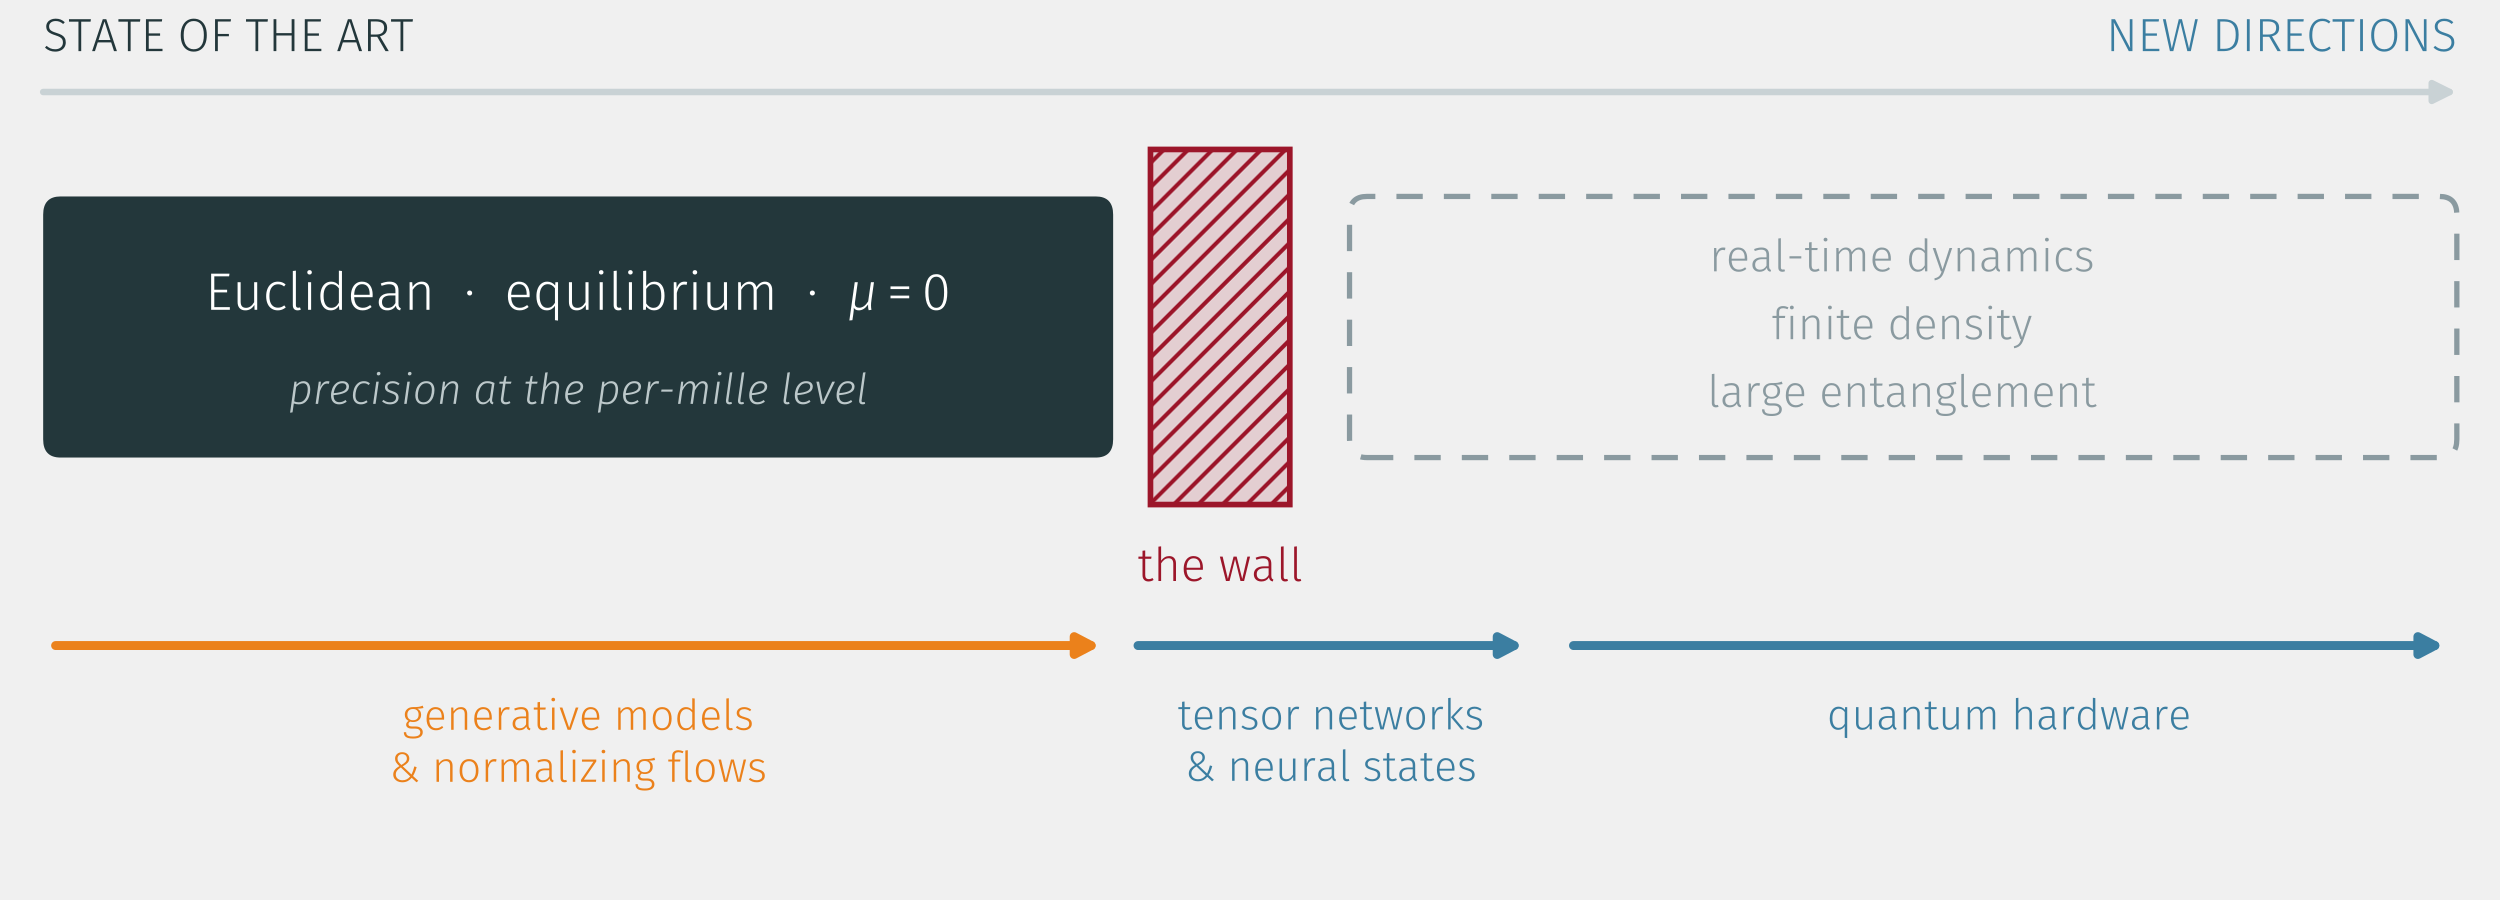
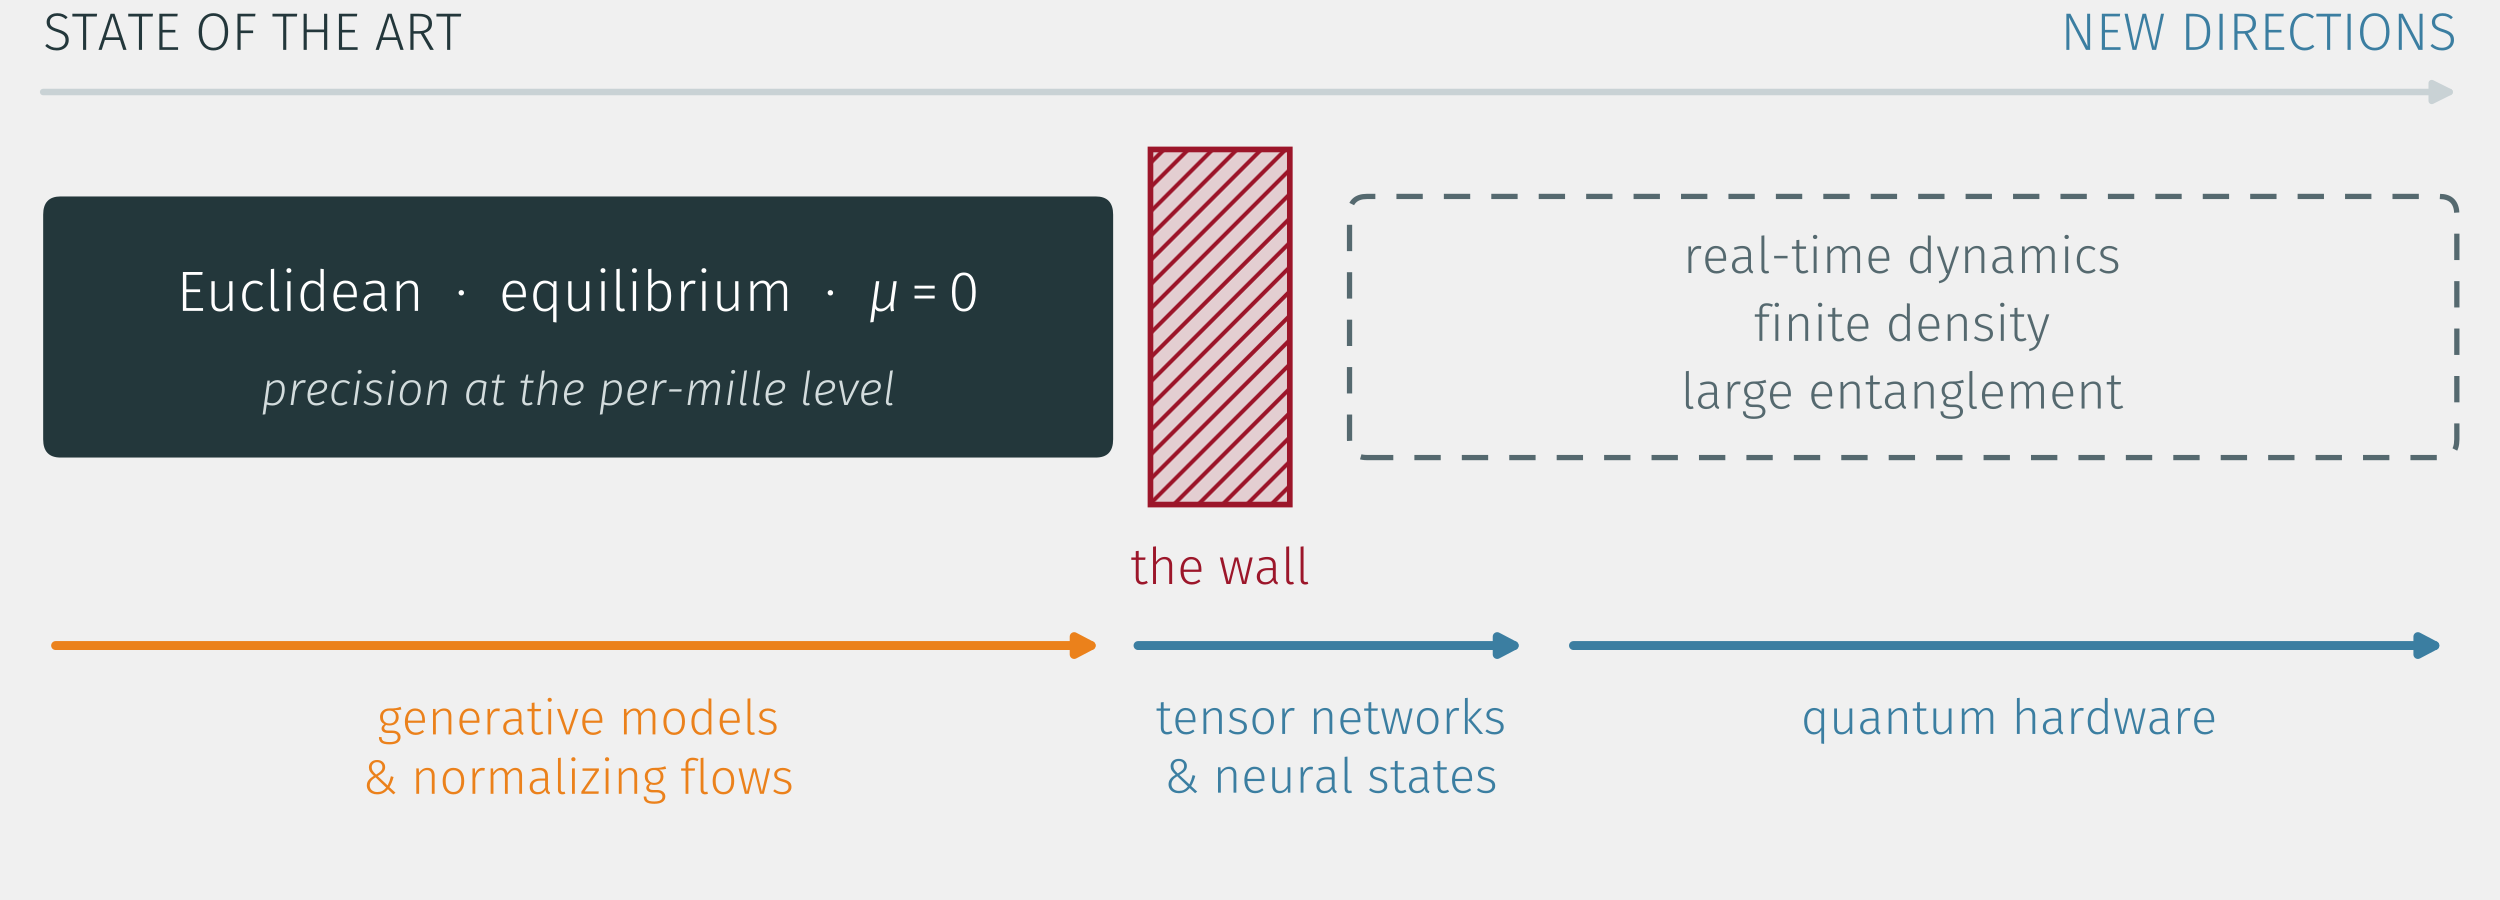
<svg xmlns="http://www.w3.org/2000/svg" xmlns:xlink="http://www.w3.org/1999/xlink" width="616.68pt" height="221.868pt" viewBox="0 0 616.68 221.868" version="1.1">
  <defs>
    <style type="text/css">*{stroke-linejoin: round; stroke-linecap: butt}</style>
  </defs>
  <g id="figure_1">
    <g id="patch_1">
      <path d="M 0 221.868  L 616.68 221.868  L 616.68 0  L 0 0  L 0 221.868  z " style="fill: none" />
    </g>
    <g id="axes_1">
      <g id="patch_2">
        <path d="M 10.647 22.695  Q 308.34 22.695 604.244 22.695  " style="fill: none; stroke: #c9d2d5; stroke-width: 1.6; stroke-linecap: round" />
        <path d="M 599.844 20.495  L 604.244 22.695  L 599.844 24.895  z " style="fill: #c9d2d5; stroke: #c9d2d5; stroke-width: 1.6; stroke-linecap: round" />
      </g>
      <g id="patch_3">
-         <path d="M 14.944 112.866  L 270.284 112.866  Q 274.581 112.866 274.581 108.358  L 274.581 52.967  Q 274.581 48.458 270.284 48.458  L 14.944 48.458  Q 10.647 48.458 10.647 52.967  L 10.647 108.358  Q 10.647 112.866 14.944 112.866  z " clip-path="url(#p7bbd7f2fb3)" style="fill: #23373b" />
+         <path d="M 14.944 112.866  L 270.284 112.866  Q 274.581 112.866 274.581 108.358  L 274.581 52.967  Q 274.581 48.458 270.284 48.458  L 14.944 48.458  Q 10.647 48.458 10.647 52.967  L 10.647 108.358  Q 10.647 112.866 14.944 112.866  z " clip-path="url(#p2e1c313fb4)" style="fill: #23373b" />
      </g>
      <g id="patch_4">
-         <path d="M 283.788 124.46  L 318.161 124.46  L 318.161 36.865  L 283.788 36.865  z " clip-path="url(#p7bbd7f2fb3)" style="fill: url(#h1dda64ca1b); stroke: #9c162a; stroke-width: 1.4; stroke-linejoin: miter" />
+         <path d="M 283.788 124.46  L 318.161 124.46  L 318.161 36.865  L 283.788 36.865  z " clip-path="url(#p2e1c313fb4)" style="fill: url(#h4663fb0bd7); stroke: #9c162a; stroke-width: 1.4; stroke-linejoin: miter" />
      </g>
      <g id="patch_5">
-         <path d="M 337.189 112.866  L 601.736 112.866  Q 606.033 112.866 606.033 108.358  L 606.033 52.967  Q 606.033 48.458 601.736 48.458  L 337.189 48.458  Q 332.892 48.458 332.892 52.967  L 332.892 108.358  Q 332.892 112.866 337.189 112.866  L 337.189 112.866  z " clip-path="url(#p7bbd7f2fb3)" style="fill: none; stroke-dasharray: 6.5,5.2; stroke-dashoffset: 0; stroke: #8a9aa0; stroke-width: 1.3; stroke-linejoin: miter" />
+         <path d="M 337.189 112.866  L 601.736 112.866  Q 606.033 112.866 606.033 108.358  L 606.033 52.967  Q 606.033 48.458 601.736 48.458  L 337.189 48.458  Q 332.892 48.458 332.892 52.967  L 332.892 108.358  Q 332.892 112.866 337.189 112.866  L 337.189 112.866  z " clip-path="url(#p2e1c313fb4)" style="fill: none; stroke-dasharray: 6.5,5.2; stroke-dashoffset: 0; stroke: #55696f; stroke-width: 1.3; stroke-linejoin: miter" />
      </g>
      <g id="text_1">
-         <g style="fill: #23373b" transform="translate(10.647 12.60823) scale(0.115 -0.115)">
+         <g style="fill: #23373b" transform="translate(10.647 12.30073) scale(0.13 -0.13)">
          <defs>
            <path id="FiraSans-Light-53" d="M 1709 4454  Q 2112 4454 2403 4336  Q 2694 4218 2970 3968  L 2746 3725  Q 2496 3936 2259 4032  Q 2022 4128 1722 4128  Q 1312 4128 1062 3926  Q 813 3725 813 3386  Q 813 3155 905 3004  Q 998 2854 1216 2736  Q 1434 2618 1837 2496  Q 2272 2362 2541 2208  Q 2810 2054 2957 1811  Q 3104 1568 3104 1197  Q 3104 826 2925 538  Q 2746 250 2416 90  Q 2086 -70 1651 -70  Q 832 -70 250 480  L 467 723  Q 736 493 1011 374  Q 1286 256 1645 256  Q 2118 256 2416 505  Q 2714 755 2714 1184  Q 2714 1453 2614 1625  Q 2515 1798 2294 1923  Q 2074 2048 1670 2176  Q 998 2381 710 2649  Q 422 2918 422 3379  Q 422 3686 585 3932  Q 749 4179 1040 4316  Q 1331 4454 1709 4454  z " transform="scale(0.015625)" />
            <path id="FiraSans-Light-54" d="M 3104 4384  L 3059 4045  L 1773 4045  L 1773 0  L 1395 0  L 1395 4045  L 96 4045  L 96 4384  L 3104 4384  z " transform="scale(0.015625)" />
            <path id="FiraSans-Light-41" d="M 3104 0  L 2720 1197  L 877 1197  L 493 0  L 102 0  L 1568 4384  L 2048 4384  L 3507 0  L 3104 0  z M 986 1523  L 2618 1523  L 1805 4070  L 986 1523  z " transform="scale(0.015625)" />
            <path id="FiraSans-Light-45" d="M 2938 4384  L 2893 4064  L 1094 4064  L 1094 2432  L 2650 2432  L 2650 2112  L 1094 2112  L 1094 320  L 2982 320  L 2982 0  L 710 0  L 710 4384  L 2938 4384  z " transform="scale(0.015625)" />
            <path id="FiraSans-Light-20" transform="scale(0.015625)" />
            <path id="FiraSans-Light-4f" d="M 2208 4454  Q 2746 4454 3149 4195  Q 3552 3936 3776 3424  Q 4000 2912 4000 2189  Q 4000 1478 3779 969  Q 3558 461 3155 195  Q 2752 -70 2208 -70  Q 1677 -70 1273 192  Q 870 454 646 960  Q 422 1466 422 2182  Q 422 2893 646 3405  Q 870 3917 1276 4185  Q 1683 4454 2208 4454  z M 2208 4128  Q 1568 4128 1197 3638  Q 826 3149 826 2182  Q 826 1229 1200 742  Q 1574 256 2208 256  Q 2867 256 3232 739  Q 3597 1222 3597 2189  Q 3597 3162 3229 3645  Q 2861 4128 2208 4128  z " transform="scale(0.015625)" />
            <path id="FiraSans-Light-46" d="M 710 0  L 710 4384  L 2899 4384  L 2854 4064  L 1094 4064  L 1094 2355  L 2611 2355  L 2611 2035  L 1094 2035  L 1094 0  L 710 0  z " transform="scale(0.015625)" />
            <path id="FiraSans-Light-48" d="M 3194 0  L 3194 2144  L 1094 2144  L 1094 0  L 710 0  L 710 4384  L 1094 4384  L 1094 2470  L 3194 2470  L 3194 4384  L 3578 4384  L 3578 0  L 3194 0  z " transform="scale(0.015625)" />
            <path id="FiraSans-Light-52" d="M 1971 1965  L 1094 1965  L 1094 0  L 710 0  L 710 4384  L 1773 4384  Q 3334 4384 3334 3194  Q 3334 2720 3084 2438  Q 2835 2157 2355 2035  L 3558 0  L 3104 0  L 1971 1965  z M 1824 2278  Q 2925 2278 2925 3194  Q 2925 3642 2649 3856  Q 2374 4070 1760 4070  L 1094 4070  L 1094 2278  L 1824 2278  z " transform="scale(0.015625)" />
          </defs>
          <use xlink:href="#FiraSans-Light-53" />
          <use xlink:href="#FiraSans-Light-54" transform="translate(53.89999 0)" />
          <use xlink:href="#FiraSans-Light-41" transform="translate(103.4 0)" />
          <use xlink:href="#FiraSans-Light-54" transform="translate(159.9 0)" />
          <use xlink:href="#FiraSans-Light-45" transform="translate(209.3999 0)" />
          <use xlink:href="#FiraSans-Light-20" transform="translate(260.5999 0)" />
          <use xlink:href="#FiraSans-Light-4f" transform="translate(288.4999 0)" />
          <use xlink:href="#FiraSans-Light-46" transform="translate(357.5999 0)" />
          <use xlink:href="#FiraSans-Light-20" transform="translate(405.6999 0)" />
          <use xlink:href="#FiraSans-Light-54" transform="translate(433.5999 0)" />
          <use xlink:href="#FiraSans-Light-48" transform="translate(483.0999 0)" />
          <use xlink:href="#FiraSans-Light-45" transform="translate(550.0999 0)" />
          <use xlink:href="#FiraSans-Light-20" transform="translate(601.2999 0)" />
          <use xlink:href="#FiraSans-Light-41" transform="translate(629.1999 0)" />
          <use xlink:href="#FiraSans-Light-52" transform="translate(685.6999 0)" />
          <use xlink:href="#FiraSans-Light-54" transform="translate(744.6998 0)" />
        </g>
      </g>
      <g id="text_2">
-         <g style="fill: #3b7ea1" transform="translate(519.5512 12.60823) scale(0.115 -0.115)">
+         <g style="fill: #3b7ea1" transform="translate(508.271 12.30073) scale(0.13 -0.13)">
          <defs>
            <path id="FiraSans-Light-4e" d="M 3597 0  L 3091 0  L 1024 3962  Q 1075 3162 1075 2451  L 1075 0  L 710 0  L 710 4384  L 1203 4384  L 3283 422  Q 3232 1165 3232 1722  L 3232 4384  L 3597 4384  L 3597 0  z " transform="scale(0.015625)" />
            <path id="FiraSans-Light-57" d="M 4986 4384  L 4026 0  L 3546 0  L 2586 3955  L 1626 0  L 1158 0  L 192 4384  L 582 4384  L 1414 358  L 2374 4384  L 2803 4384  L 3782 358  L 4621 4384  L 4986 4384  z " transform="scale(0.015625)" />
            <path id="FiraSans-Light-44" d="M 1581 4384  Q 2490 4384 3056 3923  Q 3622 3462 3622 2227  Q 3622 992 3049 496  Q 2477 0 1651 0  L 710 0  L 710 4384  L 1581 4384  z M 1094 4064  L 1094 320  L 1677 320  Q 3219 320 3219 2227  Q 3219 2982 2995 3385  Q 2771 3789 2428 3926  Q 2086 4064 1632 4064  L 1094 4064  z " transform="scale(0.015625)" />
            <path id="FiraSans-Light-49" d="M 1094 4384  L 1094 0  L 710 0  L 710 4384  L 1094 4384  z " transform="scale(0.015625)" />
            <path id="FiraSans-Light-43" d="M 2195 4454  Q 2560 4454 2813 4355  Q 3066 4256 3322 4051  L 3117 3795  Q 2893 3974 2688 4051  Q 2483 4128 2221 4128  Q 1600 4128 1213 3654  Q 826 3181 826 2195  Q 826 1555 1005 1120  Q 1184 685 1494 477  Q 1805 269 2202 269  Q 2515 269 2732 361  Q 2950 454 3174 634  L 3373 384  Q 2893 -70 2189 -70  Q 1677 -70 1277 192  Q 877 454 649 963  Q 422 1472 422 2195  Q 422 2918 659 3427  Q 896 3936 1296 4195  Q 1696 4454 2195 4454  z " transform="scale(0.015625)" />
          </defs>
          <use xlink:href="#FiraSans-Light-4e" />
          <use xlink:href="#FiraSans-Light-45" transform="translate(67.29999 0)" />
          <use xlink:href="#FiraSans-Light-57" transform="translate(118.5 0)" />
          <use xlink:href="#FiraSans-Light-20" transform="translate(199.5 0)" />
          <use xlink:href="#FiraSans-Light-44" transform="translate(227.4 0)" />
          <use xlink:href="#FiraSans-Light-49" transform="translate(290.6 0)" />
          <use xlink:href="#FiraSans-Light-52" transform="translate(318.8 0)" />
          <use xlink:href="#FiraSans-Light-45" transform="translate(377.7999 0)" />
          <use xlink:href="#FiraSans-Light-43" transform="translate(428.9999 0)" />
          <use xlink:href="#FiraSans-Light-54" transform="translate(483.9999 0)" />
          <use xlink:href="#FiraSans-Light-49" transform="translate(533.4999 0)" />
          <use xlink:href="#FiraSans-Light-4f" transform="translate(561.6999 0)" />
          <use xlink:href="#FiraSans-Light-4e" transform="translate(630.7999 0)" />
          <use xlink:href="#FiraSans-Light-53" transform="translate(698.0999 0)" />
        </g>
      </g>
      <g id="text_3">
-         <g style="fill: #ffffff" transform="translate(50.639 76.50814) scale(0.13 -0.13)">
+         <g style="fill: #ffffff" transform="translate(43.564 76.78314) scale(0.14 -0.14)">
          <defs>
            <path id="FiraSans-Light-75" d="M 3027 0  L 2707 0  L 2688 595  Q 2291 -70 1594 -70  Q 1139 -70 892 195  Q 646 461 646 954  L 646 3347  L 1018 3347  L 1018 992  Q 1018 602 1181 419  Q 1344 237 1677 237  Q 2259 237 2656 922  L 2656 3347  L 3027 3347  L 3027 0  z " transform="scale(0.015625)" />
            <path id="FiraSans-Light-63" d="M 1824 3418  Q 2112 3418 2336 3338  Q 2560 3258 2771 3078  L 2586 2835  Q 2419 2970 2243 3034  Q 2067 3098 1843 3098  Q 1370 3098 1088 2730  Q 806 2362 806 1658  Q 806 960 1084 608  Q 1363 256 1837 256  Q 2061 256 2243 326  Q 2426 397 2611 538  L 2790 288  Q 2368 -70 1830 -70  Q 1402 -70 1082 134  Q 762 339 586 726  Q 410 1114 410 1651  Q 410 2182 586 2582  Q 762 2982 1082 3200  Q 1402 3418 1824 3418  z " transform="scale(0.015625)" />
            <path id="FiraSans-Light-6c" d="M 1235 -70  Q 960 -70 803 90  Q 646 250 646 563  L 646 4710  L 1018 4755  L 1018 576  Q 1018 250 1286 250  Q 1421 250 1517 294  L 1619 19  Q 1440 -70 1235 -70  z " transform="scale(0.015625)" />
            <path id="FiraSans-Light-69" d="M 1050 3347  L 1050 0  L 678 0  L 678 3347  L 1050 3347  z M 858 4819  Q 986 4819 1062 4742  Q 1139 4666 1139 4550  Q 1139 4435 1062 4358  Q 986 4282 858 4282  Q 736 4282 659 4358  Q 583 4435 583 4550  Q 583 4666 659 4742  Q 736 4819 858 4819  z " transform="scale(0.015625)" />
            <path id="FiraSans-Light-64" d="M 3066 4710  L 3066 0  L 2746 0  L 2701 512  Q 2355 -70 1696 -70  Q 1114 -70 778 394  Q 442 858 442 1658  Q 442 2176 598 2573  Q 755 2970 1052 3194  Q 1350 3418 1754 3418  Q 2323 3418 2694 2963  L 2694 4755  L 3066 4710  z M 1754 237  Q 2074 237 2294 390  Q 2515 544 2694 858  L 2694 2605  Q 2336 3110 1818 3110  Q 1363 3110 1097 2732  Q 832 2355 838 1664  Q 838 973 1081 605  Q 1325 237 1754 237  z " transform="scale(0.015625)" />
            <path id="FiraSans-Light-65" d="M 3053 1798  Q 3053 1658 3040 1530  L 806 1530  Q 838 877 1116 560  Q 1395 243 1850 243  Q 2112 243 2313 323  Q 2515 403 2752 576  L 2925 339  Q 2675 134 2412 32  Q 2150 -70 1830 -70  Q 1165 -70 787 384  Q 410 838 410 1645  Q 410 2176 573 2576  Q 736 2976 1040 3197  Q 1344 3418 1747 3418  Q 2387 3418 2720 2986  Q 3053 2554 3053 1798  z M 2688 1914  Q 2688 2477 2454 2793  Q 2221 3110 1760 3110  Q 1344 3110 1088 2790  Q 832 2470 806 1818  L 2688 1818  L 2688 1914  z " transform="scale(0.015625)" />
            <path id="FiraSans-Light-61" d="M 2758 742  Q 2758 480 2825 365  Q 2893 250 3040 192  L 2957 -70  Q 2726 -26 2601 102  Q 2477 230 2438 493  Q 2093 -70 1395 -70  Q 915 -70 636 202  Q 358 474 358 928  Q 358 1446 726 1728  Q 1094 2010 1747 2010  L 2387 2010  L 2387 2336  Q 2387 2739 2208 2921  Q 2029 3104 1613 3104  Q 1229 3104 704 2912  L 608 3194  Q 1171 3418 1664 3418  Q 2758 3418 2758 2355  L 2758 742  z M 1459 230  Q 2061 230 2387 819  L 2387 1741  L 1805 1741  Q 1293 1741 1024 1542  Q 755 1344 755 947  Q 755 602 940 416  Q 1126 230 1459 230  z " transform="scale(0.015625)" />
            <path id="FiraSans-Light-6e" d="M 2157 3418  Q 2611 3418 2851 3149  Q 3091 2880 3091 2394  L 3091 0  L 2720 0  L 2720 2342  Q 2720 2746 2560 2931  Q 2400 3117 2086 3117  Q 1766 3117 1520 2941  Q 1274 2765 1050 2426  L 1050 0  L 678 0  L 678 3347  L 998 3347  L 1037 2778  Q 1242 3078 1523 3248  Q 1805 3418 2157 3418  z " transform="scale(0.015625)" />
            <path id="FiraSans-Light-b7" d="M 659 2342  Q 794 2342 880 2256  Q 966 2170 966 2042  Q 966 1907 880 1820  Q 794 1734 659 1734  Q 531 1734 441 1824  Q 352 1914 352 2042  Q 352 2170 441 2256  Q 531 2342 659 2342  z " transform="scale(0.015625)" />
            <path id="FiraSans-Light-71" d="M 3066 3347  L 3066 -1312  L 2694 -1261  L 2694 486  Q 2534 230 2284 80  Q 2035 -70 1696 -70  Q 1114 -70 778 394  Q 442 858 442 1658  Q 442 2176 602 2573  Q 762 2970 1059 3194  Q 1357 3418 1760 3418  Q 2336 3418 2720 2944  L 2746 3347  L 3066 3347  z M 1760 237  Q 2080 237 2297 390  Q 2515 544 2694 851  L 2694 2611  Q 2342 3110 1824 3110  Q 1370 3110 1101 2732  Q 832 2355 838 1664  Q 838 973 1081 605  Q 1325 237 1760 237  z " transform="scale(0.015625)" />
            <path id="FiraSans-Light-62" d="M 2054 3418  Q 2637 3418 2957 2970  Q 3277 2522 3277 1690  Q 3277 877 2941 403  Q 2605 -70 2003 -70  Q 1702 -70 1456 64  Q 1210 198 1043 422  L 1005 0  L 678 0  L 678 4710  L 1050 4755  L 1050 2880  Q 1446 3418 2054 3418  z M 1933 237  Q 2387 237 2633 605  Q 2880 973 2880 1690  Q 2880 3110 1978 3110  Q 1677 3110 1459 2960  Q 1242 2810 1050 2534  L 1050 774  Q 1210 525 1434 381  Q 1658 237 1933 237  z " transform="scale(0.015625)" />
            <path id="FiraSans-Light-72" d="M 1978 3418  Q 2176 3418 2310 3379  L 2240 3027  Q 2099 3066 1946 3066  Q 1606 3066 1398 2819  Q 1190 2573 1050 2048  L 1050 0  L 678 0  L 678 3347  L 998 3347  L 1030 2598  Q 1165 3014 1398 3216  Q 1632 3418 1978 3418  z " transform="scale(0.015625)" />
            <path id="FiraSans-Light-6d" d="M 3942 3418  Q 4346 3418 4579 3142  Q 4813 2867 4813 2394  L 4813 0  L 4442 0  L 4442 2342  Q 4442 2739 4291 2928  Q 4141 3117 3872 3117  Q 3590 3117 3366 2937  Q 3142 2758 2931 2426  L 2931 0  L 2560 0  L 2560 2342  Q 2560 2739 2409 2928  Q 2259 3117 1990 3117  Q 1702 3117 1478 2937  Q 1254 2758 1050 2426  L 1050 0  L 678 0  L 678 3347  L 998 3347  L 1030 2778  Q 1222 3078 1484 3248  Q 1747 3418 2061 3418  Q 2381 3418 2598 3242  Q 2816 3066 2893 2752  Q 3091 3066 3356 3242  Q 3622 3418 3942 3418  z " transform="scale(0.015625)" />
            <path id="FiraSans-LightItalic-3bc" d="M 2931 1120  Q 2886 806 2886 531  Q 2886 250 2938 -6  L 2598 -51  Q 2528 211 2528 461  Q 2528 576 2534 640  Q 2029 -70 1408 -70  Q 966 -70 794 256  Q 813 -13 736 -525  L 627 -1261  L 256 -1299  L 909 3347  L 1280 3347  L 941 947  Q 928 819 928 774  Q 928 499 1072 374  Q 1216 250 1459 250  Q 1760 250 2032 445  Q 2304 640 2541 1018  L 2874 3347  L 3245 3347  L 2931 1120  z " transform="scale(0.015625)" />
            <path id="FiraSans-Light-3d" d="M 442 2515  L 442 2842  L 2714 2842  L 2714 2515  L 442 2515  z M 442 1395  L 442 1722  L 2714 1722  L 2714 1395  L 442 1395  z " transform="scale(0.015625)" />
            <path id="FiraSans-Light-30" d="M 1760 4326  Q 2419 4326 2758 3766  Q 3098 3206 3098 2125  Q 3098 1050 2755 490  Q 2413 -70 1760 -70  Q 1101 -70 761 490  Q 422 1050 422 2131  Q 422 3213 761 3769  Q 1101 4326 1760 4326  z M 1760 4019  Q 806 4019 806 2131  Q 806 237 1760 237  Q 2227 237 2467 697  Q 2707 1158 2707 2125  Q 2707 3091 2467 3555  Q 2227 4019 1760 4019  z " transform="scale(0.015625)" />
          </defs>
          <use xlink:href="#FiraSans-Light-45" transform="translate(0 0.703125)" />
          <use xlink:href="#FiraSans-Light-75" transform="translate(51.2 0.703125)" />
          <use xlink:href="#FiraSans-Light-63" transform="translate(109.1 0.703125)" />
          <use xlink:href="#FiraSans-Light-6c" transform="translate(156 0.703125)" />
          <use xlink:href="#FiraSans-Light-69" transform="translate(184.4 0.703125)" />
          <use xlink:href="#FiraSans-Light-64" transform="translate(211.4 0.703125)" />
          <use xlink:href="#FiraSans-Light-65" transform="translate(269.8999 0.703125)" />
          <use xlink:href="#FiraSans-Light-61" transform="translate(323.4999 0.703125)" />
          <use xlink:href="#FiraSans-Light-6e" transform="translate(377.0999 0.703125)" />
          <use xlink:href="#FiraSans-Light-20" transform="translate(435.4999 0.703125)" />
          <use xlink:href="#FiraSans-Light-20" transform="translate(463.3999 0.703125)" />
          <use xlink:href="#FiraSans-Light-b7" transform="translate(491.2999 0.703125)" />
          <use xlink:href="#FiraSans-Light-20" transform="translate(511.9999 0.703125)" />
          <use xlink:href="#FiraSans-Light-20" transform="translate(539.8999 0.703125)" />
          <use xlink:href="#FiraSans-Light-65" transform="translate(567.7999 0.703125)" />
          <use xlink:href="#FiraSans-Light-71" transform="translate(621.3999 0.703125)" />
          <use xlink:href="#FiraSans-Light-75" transform="translate(679.8999 0.703125)" />
          <use xlink:href="#FiraSans-Light-69" transform="translate(737.7999 0.703125)" />
          <use xlink:href="#FiraSans-Light-6c" transform="translate(764.7998 0.703125)" />
          <use xlink:href="#FiraSans-Light-69" transform="translate(793.1998 0.703125)" />
          <use xlink:href="#FiraSans-Light-62" transform="translate(820.1998 0.703125)" />
          <use xlink:href="#FiraSans-Light-72" transform="translate(878.2998 0.703125)" />
          <use xlink:href="#FiraSans-Light-69" transform="translate(915.5998 0.703125)" />
          <use xlink:href="#FiraSans-Light-75" transform="translate(942.5998 0.703125)" />
          <use xlink:href="#FiraSans-Light-6d" transform="translate(1000.5 0.703125)" />
          <use xlink:href="#FiraSans-Light-20" transform="translate(1085.8 0.703125)" />
          <use xlink:href="#FiraSans-Light-20" transform="translate(1113.7 0.703125)" />
          <use xlink:href="#FiraSans-Light-b7" transform="translate(1141.6 0.703125)" />
          <use xlink:href="#FiraSans-Light-20" transform="translate(1162.3 0.703125)" />
          <use xlink:href="#FiraSans-Light-20" transform="translate(1190.2 0.703125)" />
          <use xlink:href="#FiraSans-LightItalic-3bc" transform="translate(1218.1 0.703125)" />
          <use xlink:href="#FiraSans-Light-3d" transform="translate(1293.28 0.703125)" />
          <use xlink:href="#FiraSans-Light-30" transform="translate(1359.56 0.703125)" />
        </g>
      </g>
      <g id="text_4">
-         <g style="fill: #bcc8ca" transform="translate(71.14181 99.63036) scale(0.105 -0.105)">
+         <g style="fill: #d3dcdd" transform="translate(64.33494 99.90333) scale(0.115 -0.115)">
          <defs>
            <path id="FiraSans-LightItalic-70" d="M 909 3347  L 1229 3347  L 1197 2893  Q 1683 3418 2272 3418  Q 2752 3418 3017 3091  Q 3283 2765 3283 2150  Q 3283 1638 3113 1129  Q 2944 621 2557 275  Q 2170 -70 1562 -70  Q 1190 -70 813 64  L 621 -1274  L 250 -1325  L 909 3347  z M 1574 243  Q 2042 243 2342 547  Q 2643 851 2774 1292  Q 2906 1734 2906 2170  Q 2906 2643 2720 2873  Q 2534 3104 2195 3104  Q 1894 3104 1657 2960  Q 1421 2816 1171 2547  L 870 378  Q 1043 307 1203 275  Q 1363 243 1574 243  z " transform="scale(0.015625)" />
            <path id="FiraSans-LightItalic-72" d="M 2208 3418  Q 2394 3418 2528 3373  L 2426 3021  Q 2310 3059 2157 3059  Q 1805 3059 1552 2771  Q 1299 2483 1082 1907  L 806 0  L 435 0  L 909 3347  L 1229 3347  L 1146 2534  Q 1536 3418 2208 3418  z " transform="scale(0.015625)" />
            <path id="FiraSans-LightItalic-65" d="M 3078 2611  Q 3078 1997 2476 1699  Q 1875 1402 768 1318  L 768 1280  Q 768 755 995 505  Q 1222 256 1619 256  Q 1882 256 2102 336  Q 2323 416 2566 589  L 2733 326  Q 2464 128 2185 29  Q 1907 -70 1594 -70  Q 1018 -70 698 282  Q 378 634 378 1274  Q 378 1779 560 2272  Q 742 2765 1129 3091  Q 1517 3418 2086 3418  Q 2554 3418 2816 3190  Q 3078 2963 3078 2611  z M 2086 3110  Q 1510 3110 1187 2668  Q 864 2227 787 1613  Q 1747 1690 2220 1920  Q 2694 2150 2694 2598  Q 2694 2816 2540 2963  Q 2387 3110 2086 3110  z " transform="scale(0.015625)" />
            <path id="FiraSans-LightItalic-63" d="M 2048 3418  Q 2605 3418 2950 3072  L 2739 2835  Q 2592 2970 2425 3037  Q 2259 3104 2042 3104  Q 1594 3104 1309 2816  Q 1024 2528 896 2102  Q 768 1677 768 1261  Q 768 755 989 505  Q 1210 256 1606 256  Q 1837 256 2032 326  Q 2227 397 2432 538  L 2592 275  Q 2138 -70 1587 -70  Q 1024 -70 704 285  Q 384 640 384 1280  Q 384 1766 557 2259  Q 730 2752 1104 3085  Q 1478 3418 2048 3418  z " transform="scale(0.015625)" />
            <path id="FiraSans-LightItalic-69" d="M 1280 3347  L 806 0  L 435 0  L 909 3347  L 1280 3347  z M 1242 4282  Q 1126 4282 1056 4349  Q 986 4416 986 4525  Q 986 4653 1072 4736  Q 1158 4819 1286 4819  Q 1402 4819 1472 4752  Q 1542 4685 1542 4576  Q 1542 4448 1456 4365  Q 1370 4282 1242 4282  z " transform="scale(0.015625)" />
            <path id="FiraSans-LightItalic-73" d="M 1664 3418  Q 2259 3418 2694 3040  L 2496 2816  Q 2304 2963 2105 3033  Q 1907 3104 1664 3104  Q 1306 3104 1088 2953  Q 870 2803 870 2541  Q 870 2323 1033 2185  Q 1197 2048 1606 1926  Q 2099 1773 2320 1549  Q 2541 1325 2541 960  Q 2541 493 2189 211  Q 1837 -70 1242 -70  Q 851 -70 566 51  Q 282 173 58 384  L 269 602  Q 486 422 716 332  Q 947 243 1242 243  Q 1677 243 1917 432  Q 2157 621 2157 928  Q 2157 1197 1993 1344  Q 1830 1491 1389 1632  Q 896 1786 694 1994  Q 493 2202 493 2522  Q 493 2765 633 2969  Q 774 3174 1040 3296  Q 1306 3418 1664 3418  z " transform="scale(0.015625)" />
            <path id="FiraSans-LightItalic-6f" d="M 1594 -70  Q 1018 -70 701 288  Q 384 646 384 1286  Q 384 1766 550 2256  Q 717 2746 1091 3082  Q 1466 3418 2054 3418  Q 2637 3418 2950 3066  Q 3264 2714 3264 2074  Q 3264 1600 3101 1107  Q 2938 614 2560 272  Q 2182 -70 1594 -70  z M 1606 243  Q 2061 243 2345 537  Q 2630 832 2752 1257  Q 2874 1683 2874 2099  Q 2874 2598 2662 2854  Q 2451 3110 2048 3110  Q 1587 3110 1299 2812  Q 1011 2515 889 2086  Q 768 1658 768 1254  Q 768 755 985 499  Q 1203 243 1606 243  z " transform="scale(0.015625)" />
            <path id="FiraSans-LightItalic-6e" d="M 2406 3418  Q 2784 3418 2989 3206  Q 3194 2995 3194 2605  Q 3194 2490 3174 2362  L 2842 0  L 2470 0  L 2803 2349  Q 2816 2426 2816 2560  Q 2816 3104 2330 3104  Q 1683 3104 1088 2003  L 806 0  L 435 0  L 909 3347  L 1229 3347  L 1139 2515  Q 1402 2950 1722 3184  Q 2042 3418 2406 3418  z " transform="scale(0.015625)" />
            <path id="FiraSans-LightItalic-20" transform="scale(0.015625)" />
            <path id="FiraSans-LightItalic-61" d="M 2093 3418  Q 2406 3418 2656 3347  Q 2906 3277 3168 3142  L 2816 730  Q 2803 659 2803 538  Q 2803 403 2851 323  Q 2899 243 3014 192  L 2906 -70  Q 2682 -19 2566 118  Q 2451 256 2458 538  Q 2266 256 2000 93  Q 1734 -70 1427 -70  Q 928 -70 649 278  Q 371 627 371 1229  Q 371 1728 550 2233  Q 730 2739 1117 3078  Q 1504 3418 2093 3418  z M 2106 3117  Q 1651 3117 1347 2822  Q 1043 2528 905 2093  Q 768 1658 768 1229  Q 768 742 953 492  Q 1139 243 1485 243  Q 1786 243 2026 422  Q 2266 602 2483 947  L 2771 2963  Q 2464 3117 2106 3117  z " transform="scale(0.015625)" />
            <path id="FiraSans-LightItalic-74" d="M 922 826  Q 909 710 909 666  Q 909 250 1306 250  Q 1549 250 1850 410  L 1978 134  Q 1632 -70 1261 -70  Q 922 -70 730 112  Q 538 294 538 634  Q 538 698 550 826  L 864 3046  L 301 3046  L 346 3347  L 915 3347  L 1101 4160  L 1395 4192  L 1274 3347  L 2138 3347  L 2048 3046  L 1235 3046  L 922 826  z " transform="scale(0.015625)" />
            <path id="FiraSans-LightItalic-68" d="M 2400 3418  Q 2784 3418 2989 3206  Q 3194 2995 3194 2611  Q 3194 2502 3174 2374  L 2842 0  L 2470 0  L 2803 2349  Q 2816 2426 2816 2566  Q 2816 2848 2697 2976  Q 2579 3104 2336 3104  Q 1683 3104 1088 2003  L 806 0  L 435 0  L 1101 4710  L 1478 4755  L 1165 2534  Q 1402 2957 1718 3187  Q 2035 3418 2400 3418  z " transform="scale(0.015625)" />
            <path id="FiraSans-LightItalic-2d" d="M 448 1843  L 499 2163  L 2182 2163  L 2138 1843  L 448 1843  z " transform="scale(0.015625)" />
            <path id="FiraSans-LightItalic-6d" d="M 4198 3418  Q 4531 3418 4720 3203  Q 4909 2989 4909 2611  Q 4909 2509 4890 2381  L 4550 0  L 4179 0  L 4512 2349  Q 4531 2477 4531 2579  Q 4531 3104 4090 3104  Q 3795 3104 3520 2816  Q 3245 2528 2963 2022  L 2675 0  L 2304 0  L 2637 2349  Q 2656 2477 2656 2579  Q 2656 3104 2214 3104  Q 1914 3104 1642 2813  Q 1370 2522 1088 2003  L 806 0  L 435 0  L 909 3347  L 1229 3347  L 1139 2522  Q 1677 3418 2323 3418  Q 2650 3418 2845 3200  Q 3040 2982 3034 2586  Q 3552 3418 4198 3418  z " transform="scale(0.015625)" />
            <path id="FiraSans-LightItalic-6c" d="M 858 563  Q 851 531 851 474  Q 851 358 902 304  Q 954 250 1069 250  Q 1171 250 1312 301  L 1395 19  Q 1197 -70 1011 -70  Q 762 -70 624 61  Q 486 192 486 448  Q 486 493 499 621  L 1075 4710  L 1446 4762  L 858 563  z " transform="scale(0.015625)" />
            <path id="FiraSans-LightItalic-76" d="M 3136 3347  L 1504 0  L 1050 0  L 333 3347  L 736 3347  L 1318 333  L 2720 3347  L 3136 3347  z " transform="scale(0.015625)" />
          </defs>
          <use xlink:href="#FiraSans-LightItalic-70" />
          <use xlink:href="#FiraSans-LightItalic-72" transform="translate(57.09999 0)" />
          <use xlink:href="#FiraSans-LightItalic-65" transform="translate(94.19998 0)" />
          <use xlink:href="#FiraSans-LightItalic-63" transform="translate(145.5 0)" />
          <use xlink:href="#FiraSans-LightItalic-69" transform="translate(192.2 0)" />
          <use xlink:href="#FiraSans-LightItalic-73" transform="translate(219.1 0)" />
          <use xlink:href="#FiraSans-LightItalic-69" transform="translate(265.2 0)" />
          <use xlink:href="#FiraSans-LightItalic-6f" transform="translate(292.0999 0)" />
          <use xlink:href="#FiraSans-LightItalic-6e" transform="translate(348.9999 0)" />
          <use xlink:href="#FiraSans-LightItalic-20" transform="translate(407.0999 0)" />
          <use xlink:href="#FiraSans-LightItalic-61" transform="translate(434.6999 0)" />
          <use xlink:href="#FiraSans-LightItalic-74" transform="translate(490.6999 0)" />
          <use xlink:href="#FiraSans-LightItalic-20" transform="translate(524.5999 0)" />
          <use xlink:href="#FiraSans-LightItalic-74" transform="translate(552.1999 0)" />
          <use xlink:href="#FiraSans-LightItalic-68" transform="translate(586.0999 0)" />
          <use xlink:href="#FiraSans-LightItalic-65" transform="translate(644.2999 0)" />
          <use xlink:href="#FiraSans-LightItalic-20" transform="translate(695.5999 0)" />
          <use xlink:href="#FiraSans-LightItalic-70" transform="translate(723.1999 0)" />
          <use xlink:href="#FiraSans-LightItalic-65" transform="translate(780.2998 0)" />
          <use xlink:href="#FiraSans-LightItalic-72" transform="translate(831.5998 0)" />
          <use xlink:href="#FiraSans-LightItalic-2d" transform="translate(868.6998 0)" />
          <use xlink:href="#FiraSans-LightItalic-6d" transform="translate(908.4998 0)" />
          <use xlink:href="#FiraSans-LightItalic-69" transform="translate(993.3998 0)" />
          <use xlink:href="#FiraSans-LightItalic-6c" transform="translate(1020.3 0)" />
          <use xlink:href="#FiraSans-LightItalic-6c" transform="translate(1048.5 0)" />
          <use xlink:href="#FiraSans-LightItalic-65" transform="translate(1076.7 0)" />
          <use xlink:href="#FiraSans-LightItalic-20" transform="translate(1128 0)" />
          <use xlink:href="#FiraSans-LightItalic-6c" transform="translate(1155.6 0)" />
          <use xlink:href="#FiraSans-LightItalic-65" transform="translate(1183.8 0)" />
          <use xlink:href="#FiraSans-LightItalic-76" transform="translate(1235.1 0)" />
          <use xlink:href="#FiraSans-LightItalic-65" transform="translate(1281.9 0)" />
          <use xlink:href="#FiraSans-LightItalic-6c" transform="translate(1333.2 0)" />
        </g>
      </g>
      <g id="text_5">
-         <g style="fill: #9c162a" transform="translate(280.6077 143.3092) scale(0.115 -0.115)">
+         <g style="fill: #9c162a" transform="translate(278.8367 144.0522) scale(0.125 -0.125)">
          <defs>
            <path id="FiraSans-Light-74" d="M 2202 141  Q 1882 -70 1498 -70  Q 1114 -70 896 157  Q 678 384 678 813  L 678 3046  L 115 3046  L 115 3347  L 678 3347  L 678 4147  L 1050 4192  L 1050 3347  L 1914 3347  L 1869 3046  L 1050 3046  L 1050 832  Q 1050 538 1171 394  Q 1293 250 1542 250  Q 1798 250 2054 397  L 2202 141  z " transform="scale(0.015625)" />
            <path id="FiraSans-Light-68" d="M 2157 3418  Q 2605 3418 2848 3146  Q 3091 2874 3091 2394  L 3091 0  L 2720 0  L 2720 2342  Q 2720 3117 2086 3117  Q 1766 3117 1520 2941  Q 1274 2765 1050 2426  L 1050 0  L 678 0  L 678 4710  L 1050 4755  L 1050 2790  Q 1498 3418 2157 3418  z " transform="scale(0.015625)" />
            <path id="FiraSans-Light-77" d="M 4307 3347  L 3488 0  L 2989 0  L 2246 3002  L 1491 0  L 998 0  L 160 3347  L 544 3347  L 1261 288  L 2042 3347  L 2464 3347  L 3232 282  L 3942 3347  L 4307 3347  z " transform="scale(0.015625)" />
          </defs>
          <use xlink:href="#FiraSans-Light-74" />
          <use xlink:href="#FiraSans-Light-68" transform="translate(34.09999 0)" />
          <use xlink:href="#FiraSans-Light-65" transform="translate(92.49998 0)" />
          <use xlink:href="#FiraSans-Light-20" transform="translate(146.1 0)" />
          <use xlink:href="#FiraSans-Light-77" transform="translate(174 0)" />
          <use xlink:href="#FiraSans-Light-61" transform="translate(243.8 0)" />
          <use xlink:href="#FiraSans-Light-6c" transform="translate(297.3999 0)" />
          <use xlink:href="#FiraSans-Light-6c" transform="translate(325.7999 0)" />
        </g>
      </g>
      <g id="text_6">
-         <g style="fill: #8a9aa0" transform="translate(421.6476 66.92466) scale(0.11 -0.11)">
+         <g style="fill: #55696f" transform="translate(415.1693 67.33493) scale(0.125 -0.125)">
          <defs>
            <path id="FiraSans-Light-2d" d="M 435 1843  L 435 2163  L 2131 2163  L 2131 1843  L 435 1843  z " transform="scale(0.015625)" />
            <path id="FiraSans-Light-79" d="M 1747 -13  Q 1613 -403 1453 -652  Q 1293 -902 1037 -1065  Q 781 -1229 378 -1306  L 339 -1018  Q 672 -934 861 -812  Q 1050 -691 1162 -508  Q 1274 -326 1389 0  L 1261 0  L 96 3347  L 499 3347  L 1510 275  L 2502 3347  L 2893 3347  L 1747 -13  z " transform="scale(0.015625)" />
            <path id="FiraSans-Light-73" d="M 1498 3418  Q 1811 3418 2067 3325  Q 2323 3232 2566 3046  L 2394 2803  Q 2163 2963 1958 3036  Q 1754 3110 1510 3110  Q 1178 3110 973 2956  Q 768 2803 768 2547  Q 768 2304 944 2169  Q 1120 2035 1581 1914  Q 2150 1766 2403 1542  Q 2656 1318 2656 902  Q 2656 454 2310 192  Q 1965 -70 1446 -70  Q 1062 -70 774 42  Q 486 154 250 358  L 454 595  Q 678 416 912 329  Q 1146 243 1440 243  Q 1811 243 2038 412  Q 2266 582 2266 883  Q 2266 1088 2189 1216  Q 2112 1344 1926 1437  Q 1741 1530 1382 1626  Q 851 1766 617 1977  Q 384 2189 384 2541  Q 384 2790 531 2992  Q 678 3194 931 3306  Q 1184 3418 1498 3418  z " transform="scale(0.015625)" />
          </defs>
          <use xlink:href="#FiraSans-Light-72" />
          <use xlink:href="#FiraSans-Light-65" transform="translate(37.29999 0)" />
          <use xlink:href="#FiraSans-Light-61" transform="translate(90.89998 0)" />
          <use xlink:href="#FiraSans-Light-6c" transform="translate(144.5 0)" />
          <use xlink:href="#FiraSans-Light-2d" transform="translate(172.9 0)" />
          <use xlink:href="#FiraSans-Light-74" transform="translate(213 0)" />
          <use xlink:href="#FiraSans-Light-69" transform="translate(247.0999 0)" />
          <use xlink:href="#FiraSans-Light-6d" transform="translate(274.0999 0)" />
          <use xlink:href="#FiraSans-Light-65" transform="translate(359.3999 0)" />
          <use xlink:href="#FiraSans-Light-20" transform="translate(412.9999 0)" />
          <use xlink:href="#FiraSans-Light-64" transform="translate(440.8999 0)" />
          <use xlink:href="#FiraSans-Light-79" transform="translate(499.3999 0)" />
          <use xlink:href="#FiraSans-Light-6e" transform="translate(546.1999 0)" />
          <use xlink:href="#FiraSans-Light-61" transform="translate(604.5999 0)" />
          <use xlink:href="#FiraSans-Light-6d" transform="translate(658.1999 0)" />
          <use xlink:href="#FiraSans-Light-69" transform="translate(743.4998 0)" />
          <use xlink:href="#FiraSans-Light-63" transform="translate(770.4998 0)" />
          <use xlink:href="#FiraSans-Light-73" transform="translate(817.3998 0)" />
        </g>
      </g>
      <g id="text_7">
-         <g style="fill: #8a9aa0" transform="translate(436.9866 83.6708) scale(0.11 -0.11)">
+         <g style="fill: #55696f" transform="translate(432.5999 84.08107) scale(0.125 -0.125)">
          <defs>
            <path id="FiraSans-Light-66" d="M 1664 4448  Q 1376 4448 1232 4313  Q 1088 4179 1088 3885  L 1088 3347  L 1971 3347  L 1920 3046  L 1088 3046  L 1088 0  L 717 0  L 717 3046  L 134 3046  L 134 3347  L 717 3347  L 717 3898  Q 717 4294 963 4524  Q 1210 4755 1645 4755  Q 2035 4755 2426 4576  L 2298 4301  Q 1965 4448 1664 4448  z " transform="scale(0.015625)" />
          </defs>
          <use xlink:href="#FiraSans-Light-66" />
          <use xlink:href="#FiraSans-Light-69" transform="translate(32.09999 0)" />
          <use xlink:href="#FiraSans-Light-6e" transform="translate(59.09998 0)" />
          <use xlink:href="#FiraSans-Light-69" transform="translate(117.5 0)" />
          <use xlink:href="#FiraSans-Light-74" transform="translate(144.5 0)" />
          <use xlink:href="#FiraSans-Light-65" transform="translate(178.5999 0)" />
          <use xlink:href="#FiraSans-Light-20" transform="translate(232.1999 0)" />
          <use xlink:href="#FiraSans-Light-64" transform="translate(260.0999 0)" />
          <use xlink:href="#FiraSans-Light-65" transform="translate(318.5999 0)" />
          <use xlink:href="#FiraSans-Light-6e" transform="translate(372.1999 0)" />
          <use xlink:href="#FiraSans-Light-73" transform="translate(430.5999 0)" />
          <use xlink:href="#FiraSans-Light-69" transform="translate(476.9999 0)" />
          <use xlink:href="#FiraSans-Light-74" transform="translate(503.9999 0)" />
          <use xlink:href="#FiraSans-Light-79" transform="translate(538.0999 0)" />
        </g>
      </g>
      <g id="text_8">
-         <g style="fill: #8a9aa0" transform="translate(421.1475 100.3671) scale(0.11 -0.11)">
+         <g style="fill: #55696f" transform="translate(414.6009 100.7706) scale(0.125 -0.125)">
          <defs>
            <path id="FiraSans-Light-67" d="M 3168 3277  Q 2861 3194 2240 3181  Q 2810 2912 2810 2272  Q 2810 1779 2483 1475  Q 2157 1171 1600 1171  Q 1350 1171 1165 1235  Q 1043 1165 976 1065  Q 909 966 909 851  Q 909 506 1440 506  L 1984 506  Q 2477 506 2768 266  Q 3059 26 3059 -352  Q 3059 -813 2694 -1062  Q 2330 -1312 1606 -1312  Q 858 -1312 534 -1085  Q 211 -858 211 -352  L 557 -352  Q 563 -595 659 -736  Q 755 -877 979 -941  Q 1203 -1005 1606 -1005  Q 2170 -1005 2426 -841  Q 2682 -678 2682 -371  Q 2682 -102 2483 42  Q 2285 186 1926 186  L 1382 186  Q 986 186 771 352  Q 557 518 557 774  Q 557 941 653 1088  Q 749 1235 922 1344  Q 634 1491 496 1721  Q 358 1952 358 2285  Q 358 2790 697 3104  Q 1037 3418 1587 3418  Q 2195 3411 2473 3462  Q 2752 3514 3053 3635  L 3168 3277  z M 1587 3130  Q 1171 3130 956 2899  Q 742 2669 742 2285  Q 742 1888 969 1664  Q 1197 1440 1587 1440  Q 1997 1440 2214 1661  Q 2432 1882 2432 2278  Q 2432 2682 2217 2906  Q 2003 3130 1587 3130  z " transform="scale(0.015625)" />
          </defs>
          <use xlink:href="#FiraSans-Light-6c" />
          <use xlink:href="#FiraSans-Light-61" transform="translate(28.39999 0)" />
          <use xlink:href="#FiraSans-Light-72" transform="translate(81.99998 0)" />
          <use xlink:href="#FiraSans-Light-67" transform="translate(119.3 0)" />
          <use xlink:href="#FiraSans-Light-65" transform="translate(169.6 0)" />
          <use xlink:href="#FiraSans-Light-20" transform="translate(223.2 0)" />
          <use xlink:href="#FiraSans-Light-65" transform="translate(251.0999 0)" />
          <use xlink:href="#FiraSans-Light-6e" transform="translate(304.6999 0)" />
          <use xlink:href="#FiraSans-Light-74" transform="translate(363.0999 0)" />
          <use xlink:href="#FiraSans-Light-61" transform="translate(397.1999 0)" />
          <use xlink:href="#FiraSans-Light-6e" transform="translate(450.7999 0)" />
          <use xlink:href="#FiraSans-Light-67" transform="translate(509.1999 0)" />
          <use xlink:href="#FiraSans-Light-6c" transform="translate(559.4999 0)" />
          <use xlink:href="#FiraSans-Light-65" transform="translate(587.8999 0)" />
          <use xlink:href="#FiraSans-Light-6d" transform="translate(641.4999 0)" />
          <use xlink:href="#FiraSans-Light-65" transform="translate(726.7999 0)" />
          <use xlink:href="#FiraSans-Light-6e" transform="translate(780.3999 0)" />
          <use xlink:href="#FiraSans-Light-74" transform="translate(838.7998 0)" />
        </g>
      </g>
      <g id="patch_6">
        <path d="M 13.716 159.24  Q 142.614 159.24 269.15 159.24  " style="fill: none; stroke: #eb811b; stroke-width: 2.2; stroke-linecap: round" />
        <path d="M 264.97 157.04  L 269.15 159.24  L 264.97 161.44  z " style="fill: #eb811b; stroke: #eb811b; stroke-width: 2.2; stroke-linecap: round" />
      </g>
      <g id="text_9">
-         <g style="fill: #eb811b" transform="translate(99.26623 180.028) scale(0.105 -0.105)">
+         <g style="fill: #eb811b" transform="translate(93.07369 181.1574) scale(0.12 -0.12)">
          <defs>
            <path id="FiraSans-Light-76" d="M 2912 3347  L 1754 0  L 1293 0  L 96 3347  L 506 3347  L 1523 326  L 2515 3347  L 2912 3347  z " transform="scale(0.015625)" />
            <path id="FiraSans-Light-6f" d="M 1830 3418  Q 2496 3418 2870 2960  Q 3245 2502 3245 1683  Q 3245 870 2864 400  Q 2483 -70 1824 -70  Q 1158 -70 784 394  Q 410 858 410 1670  Q 410 2202 582 2598  Q 755 2995 1075 3206  Q 1395 3418 1830 3418  z M 1830 3104  Q 1344 3104 1075 2739  Q 806 2374 806 1670  Q 806 973 1072 608  Q 1338 243 1824 243  Q 2310 243 2582 608  Q 2854 973 2854 1683  Q 2854 2381 2588 2742  Q 2323 3104 1830 3104  z " transform="scale(0.015625)" />
          </defs>
          <use xlink:href="#FiraSans-Light-67" />
          <use xlink:href="#FiraSans-Light-65" transform="translate(50.29999 0)" />
          <use xlink:href="#FiraSans-Light-6e" transform="translate(103.9 0)" />
          <use xlink:href="#FiraSans-Light-65" transform="translate(162.3 0)" />
          <use xlink:href="#FiraSans-Light-72" transform="translate(215.9 0)" />
          <use xlink:href="#FiraSans-Light-61" transform="translate(253.2 0)" />
          <use xlink:href="#FiraSans-Light-74" transform="translate(306.7999 0)" />
          <use xlink:href="#FiraSans-Light-69" transform="translate(340.8999 0)" />
          <use xlink:href="#FiraSans-Light-76" transform="translate(367.8999 0)" />
          <use xlink:href="#FiraSans-Light-65" transform="translate(414.8999 0)" />
          <use xlink:href="#FiraSans-Light-20" transform="translate(468.4999 0)" />
          <use xlink:href="#FiraSans-Light-6d" transform="translate(496.3999 0)" />
          <use xlink:href="#FiraSans-Light-6f" transform="translate(581.6999 0)" />
          <use xlink:href="#FiraSans-Light-64" transform="translate(638.7999 0)" />
          <use xlink:href="#FiraSans-Light-65" transform="translate(697.2998 0)" />
          <use xlink:href="#FiraSans-Light-6c" transform="translate(750.8998 0)" />
          <use xlink:href="#FiraSans-Light-73" transform="translate(779.2998 0)" />
        </g>
-         <g style="fill: #eb811b" transform="translate(96.05634 192.8538) scale(0.105 -0.105)">
+         <g style="fill: #eb811b" transform="translate(89.40525 195.8155) scale(0.12 -0.12)">
          <defs>
            <path id="FiraSans-Light-26" d="M 1926 4454  Q 2394 4454 2691 4188  Q 2989 3923 2989 3507  Q 2989 3142 2749 2873  Q 2509 2605 2010 2330  L 3322 1101  Q 3603 1677 3744 2317  L 4096 2214  Q 3891 1446 3552 877  L 4346 147  L 4070 -70  L 3354 602  Q 3078 275 2736 102  Q 2394 -70 1920 -70  Q 1542 -70 1235 74  Q 928 218 752 483  Q 576 749 576 1094  Q 576 1504 806 1801  Q 1037 2099 1498 2368  Q 1146 2701 998 2934  Q 851 3168 851 3482  Q 851 3904 1145 4179  Q 1440 4454 1926 4454  z M 1926 4166  Q 1606 4166 1414 3971  Q 1222 3776 1222 3488  Q 1222 3245 1340 3049  Q 1459 2854 1792 2534  Q 2221 2771 2422 2992  Q 2624 3213 2624 3494  Q 2624 3808 2429 3987  Q 2234 4166 1926 4166  z M 1722 2163  Q 1338 1933 1149 1680  Q 960 1427 960 1107  Q 960 717 1238 477  Q 1517 237 1952 237  Q 2336 237 2611 381  Q 2886 525 3123 813  L 1722 2163  z " transform="scale(0.015625)" />
            <path id="FiraSans-Light-7a" d="M 2483 3347  L 2483 3059  L 614 320  L 2470 320  L 2432 0  L 179 0  L 179 288  L 2048 3027  L 333 3027  L 333 3347  L 2483 3347  z " transform="scale(0.015625)" />
          </defs>
          <use xlink:href="#FiraSans-Light-26" />
          <use xlink:href="#FiraSans-Light-20" transform="translate(72.19998 0)" />
          <use xlink:href="#FiraSans-Light-6e" transform="translate(100.1 0)" />
          <use xlink:href="#FiraSans-Light-6f" transform="translate(158.5 0)" />
          <use xlink:href="#FiraSans-Light-72" transform="translate(215.6 0)" />
          <use xlink:href="#FiraSans-Light-6d" transform="translate(252.8999 0)" />
          <use xlink:href="#FiraSans-Light-61" transform="translate(338.1999 0)" />
          <use xlink:href="#FiraSans-Light-6c" transform="translate(391.7999 0)" />
          <use xlink:href="#FiraSans-Light-69" transform="translate(420.1999 0)" />
          <use xlink:href="#FiraSans-Light-7a" transform="translate(447.1999 0)" />
          <use xlink:href="#FiraSans-Light-69" transform="translate(489.3999 0)" />
          <use xlink:href="#FiraSans-Light-6e" transform="translate(516.3999 0)" />
          <use xlink:href="#FiraSans-Light-67" transform="translate(574.7999 0)" />
          <use xlink:href="#FiraSans-Light-20" transform="translate(625.0999 0)" />
          <use xlink:href="#FiraSans-Light-66" transform="translate(652.9999 0)" />
          <use xlink:href="#FiraSans-Light-6c" transform="translate(685.0999 0)" />
          <use xlink:href="#FiraSans-Light-6f" transform="translate(713.4998 0)" />
          <use xlink:href="#FiraSans-Light-77" transform="translate(770.5998 0)" />
          <use xlink:href="#FiraSans-Light-73" transform="translate(840.3998 0)" />
        </g>
      </g>
      <g id="patch_7">
        <path d="M 280.719 159.24  Q 328.288 159.24 373.496 159.24  " style="fill: none; stroke: #3b7ea1; stroke-width: 2.2; stroke-linecap: round" />
        <path d="M 369.316 157.04  L 373.496 159.24  L 369.316 161.44  z " style="fill: #3b7ea1; stroke: #3b7ea1; stroke-width: 2.2; stroke-linecap: round" />
      </g>
      <g id="text_10">
-         <g style="fill: #3b7ea1" transform="translate(290.4737 179.923) scale(0.105 -0.105)">
+         <g style="fill: #3b7ea1" transform="translate(285.0716 181.0374) scale(0.12 -0.12)">
          <defs>
            <path id="FiraSans-Light-6b" d="M 1050 4755  L 1050 0  L 678 0  L 678 4710  L 1050 4755  z M 2925 3347  L 1517 1850  L 3072 0  L 2624 0  L 1088 1830  L 2496 3347  L 2925 3347  z " transform="scale(0.015625)" />
          </defs>
          <use xlink:href="#FiraSans-Light-74" />
          <use xlink:href="#FiraSans-Light-65" transform="translate(34.09999 0)" />
          <use xlink:href="#FiraSans-Light-6e" transform="translate(87.69998 0)" />
          <use xlink:href="#FiraSans-Light-73" transform="translate(146.1 0)" />
          <use xlink:href="#FiraSans-Light-6f" transform="translate(192.5 0)" />
          <use xlink:href="#FiraSans-Light-72" transform="translate(249.6 0)" />
          <use xlink:href="#FiraSans-Light-20" transform="translate(286.8999 0)" />
          <use xlink:href="#FiraSans-Light-6e" transform="translate(314.7999 0)" />
          <use xlink:href="#FiraSans-Light-65" transform="translate(373.1999 0)" />
          <use xlink:href="#FiraSans-Light-74" transform="translate(426.7999 0)" />
          <use xlink:href="#FiraSans-Light-77" transform="translate(460.8999 0)" />
          <use xlink:href="#FiraSans-Light-6f" transform="translate(530.6999 0)" />
          <use xlink:href="#FiraSans-Light-72" transform="translate(587.7999 0)" />
          <use xlink:href="#FiraSans-Light-6b" transform="translate(625.0999 0)" />
          <use xlink:href="#FiraSans-Light-73" transform="translate(673.8999 0)" />
        </g>
-         <g style="fill: #3b7ea1" transform="translate(292.3047 192.6071) scale(0.105 -0.105)">
+         <g style="fill: #3b7ea1" transform="translate(287.1641 195.5335) scale(0.12 -0.12)">
          <use xlink:href="#FiraSans-Light-26" />
          <use xlink:href="#FiraSans-Light-20" transform="translate(72.19998 0)" />
          <use xlink:href="#FiraSans-Light-6e" transform="translate(100.1 0)" />
          <use xlink:href="#FiraSans-Light-65" transform="translate(158.5 0)" />
          <use xlink:href="#FiraSans-Light-75" transform="translate(212.1 0)" />
          <use xlink:href="#FiraSans-Light-72" transform="translate(270 0)" />
          <use xlink:href="#FiraSans-Light-61" transform="translate(307.2999 0)" />
          <use xlink:href="#FiraSans-Light-6c" transform="translate(360.8999 0)" />
          <use xlink:href="#FiraSans-Light-20" transform="translate(389.2999 0)" />
          <use xlink:href="#FiraSans-Light-73" transform="translate(417.1999 0)" />
          <use xlink:href="#FiraSans-Light-74" transform="translate(463.5999 0)" />
          <use xlink:href="#FiraSans-Light-61" transform="translate(497.6999 0)" />
          <use xlink:href="#FiraSans-Light-74" transform="translate(551.2999 0)" />
          <use xlink:href="#FiraSans-Light-65" transform="translate(585.3999 0)" />
          <use xlink:href="#FiraSans-Light-73" transform="translate(638.9999 0)" />
        </g>
      </g>
      <g id="patch_8">
        <path d="M 388.134 159.24  Q 495.549 159.24 600.602 159.24  " style="fill: none; stroke: #3b7ea1; stroke-width: 2.2; stroke-linecap: round" />
        <path d="M 596.422 157.04  L 600.602 159.24  L 596.422 161.44  z " style="fill: #3b7ea1; stroke: #3b7ea1; stroke-width: 2.2; stroke-linecap: round" />
      </g>
      <g id="text_11">
-         <g style="fill: #3b7ea1" transform="translate(450.6254 179.923) scale(0.105 -0.105)">
+         <g style="fill: #3b7ea1" transform="translate(444.2077 181.0374) scale(0.12 -0.12)">
          <use xlink:href="#FiraSans-Light-71" />
          <use xlink:href="#FiraSans-Light-75" transform="translate(58.49999 0)" />
          <use xlink:href="#FiraSans-Light-61" transform="translate(116.4 0)" />
          <use xlink:href="#FiraSans-Light-6e" transform="translate(170 0)" />
          <use xlink:href="#FiraSans-Light-74" transform="translate(228.4 0)" />
          <use xlink:href="#FiraSans-Light-75" transform="translate(262.5 0)" />
          <use xlink:href="#FiraSans-Light-6d" transform="translate(320.3999 0)" />
          <use xlink:href="#FiraSans-Light-20" transform="translate(405.6999 0)" />
          <use xlink:href="#FiraSans-Light-68" transform="translate(433.5999 0)" />
          <use xlink:href="#FiraSans-Light-61" transform="translate(491.9999 0)" />
          <use xlink:href="#FiraSans-Light-72" transform="translate(545.5999 0)" />
          <use xlink:href="#FiraSans-Light-64" transform="translate(582.8999 0)" />
          <use xlink:href="#FiraSans-Light-77" transform="translate(641.3999 0)" />
          <use xlink:href="#FiraSans-Light-61" transform="translate(711.1999 0)" />
          <use xlink:href="#FiraSans-Light-72" transform="translate(764.7999 0)" />
          <use xlink:href="#FiraSans-Light-65" transform="translate(802.0999 0)" />
        </g>
      </g>
    </g>
  </g>
  <defs>
-     <clipPath id="p7bbd7f2fb3">
+     <clipPath id="p2e1c313fb4">
      <rect x="1.44" y="1.44" width="613.8" height="218.988" />
    </clipPath>
  </defs>
  <defs>
-     <pattern id="h1dda64ca1b" patternUnits="userSpaceOnUse" x="0" y="0" width="72" height="72">
+     <pattern id="h4663fb0bd7" patternUnits="userSpaceOnUse" x="0" y="0" width="72" height="72">
      <rect x="0" y="0" width="73" height="73" fill="#e3ced1" />
      <path d="M -36 36  L 36 -36  M -33 39  L 39 -33  M -30 42  L 42 -30  M -27 45  L 45 -27  M -24 48  L 48 -24  M -21 51  L 51 -21  M -18 54  L 54 -18  M -15 57  L 57 -15  M -12 60  L 60 -12  M -9 63  L 63 -9  M -6 66  L 66 -6  M -3 69  L 69 -3  M 0 72  L 72 0  M 3 75  L 75 3  M 6 78  L 78 6  M 9 81  L 81 9  M 12 84  L 84 12  M 15 87  L 87 15  M 18 90  L 90 18  M 21 93  L 93 21  M 24 96  L 96 24  M 27 99  L 99 27  M 30 102  L 102 30  M 33 105  L 105 33  M 36 108  L 108 36  " style="fill: #9c162a; stroke: #9c162a; stroke-width: 1.0; stroke-linecap: butt; stroke-linejoin: miter" />
    </pattern>
  </defs>
</svg>
